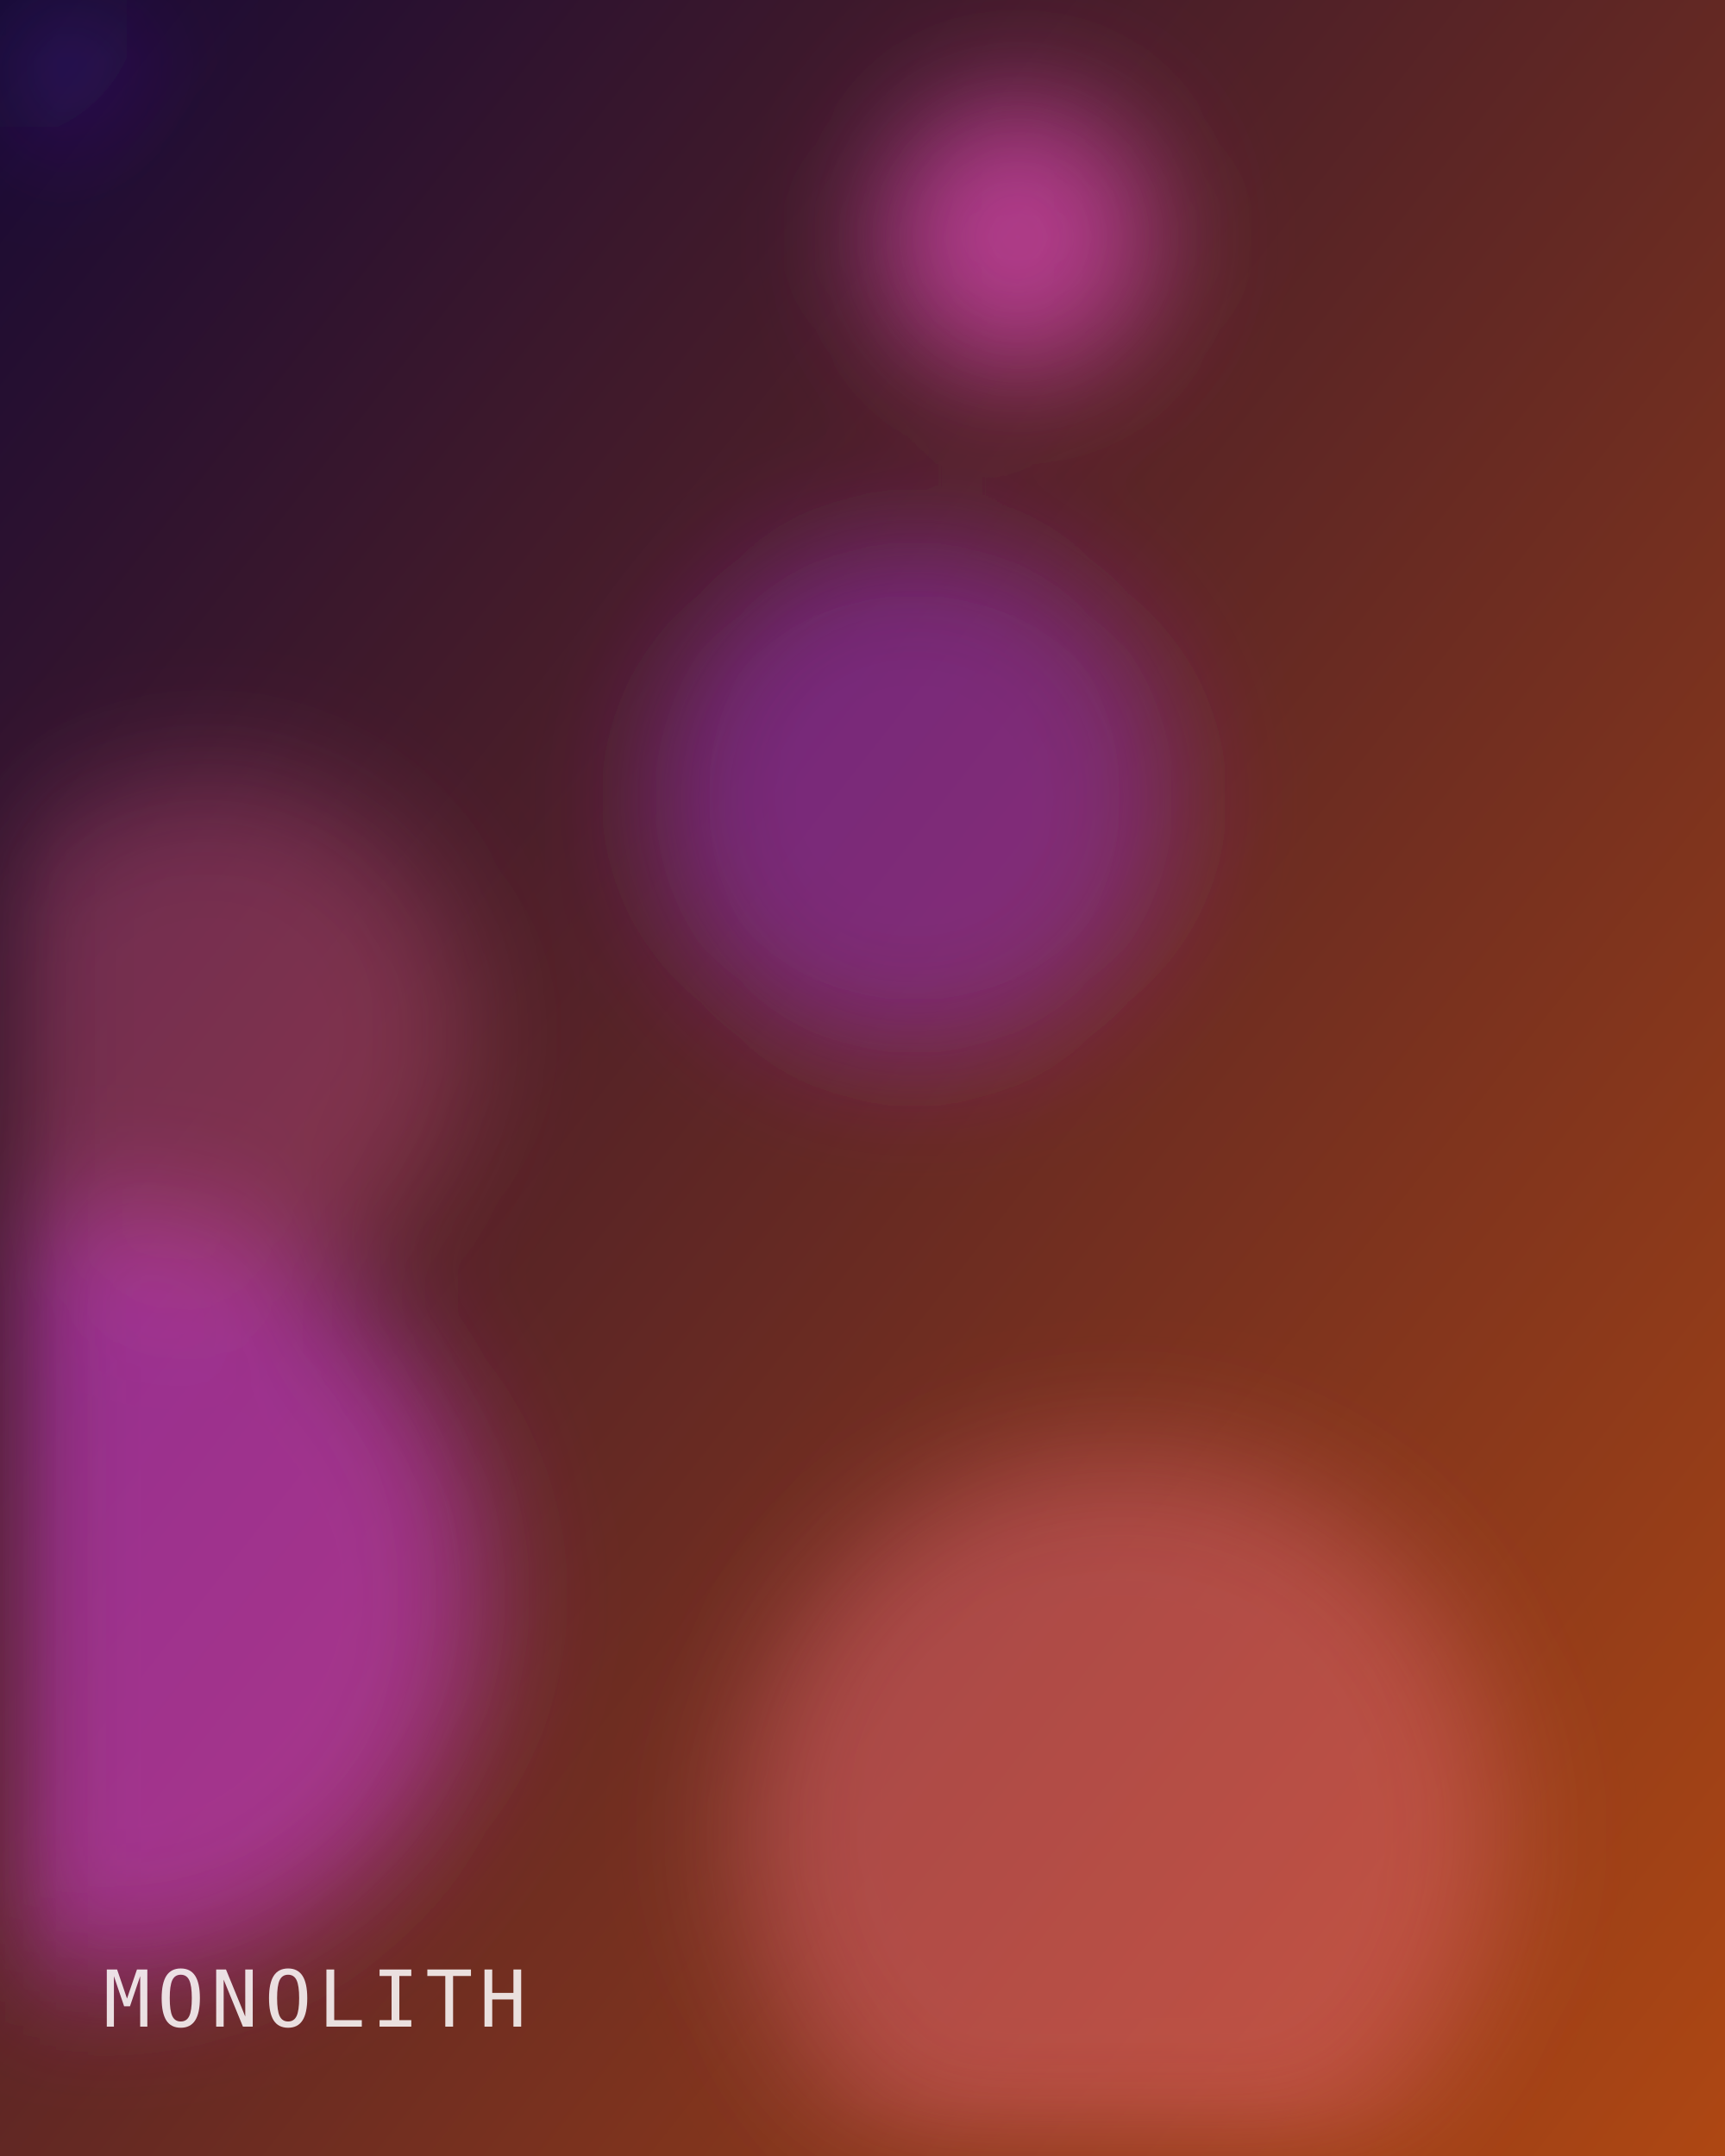
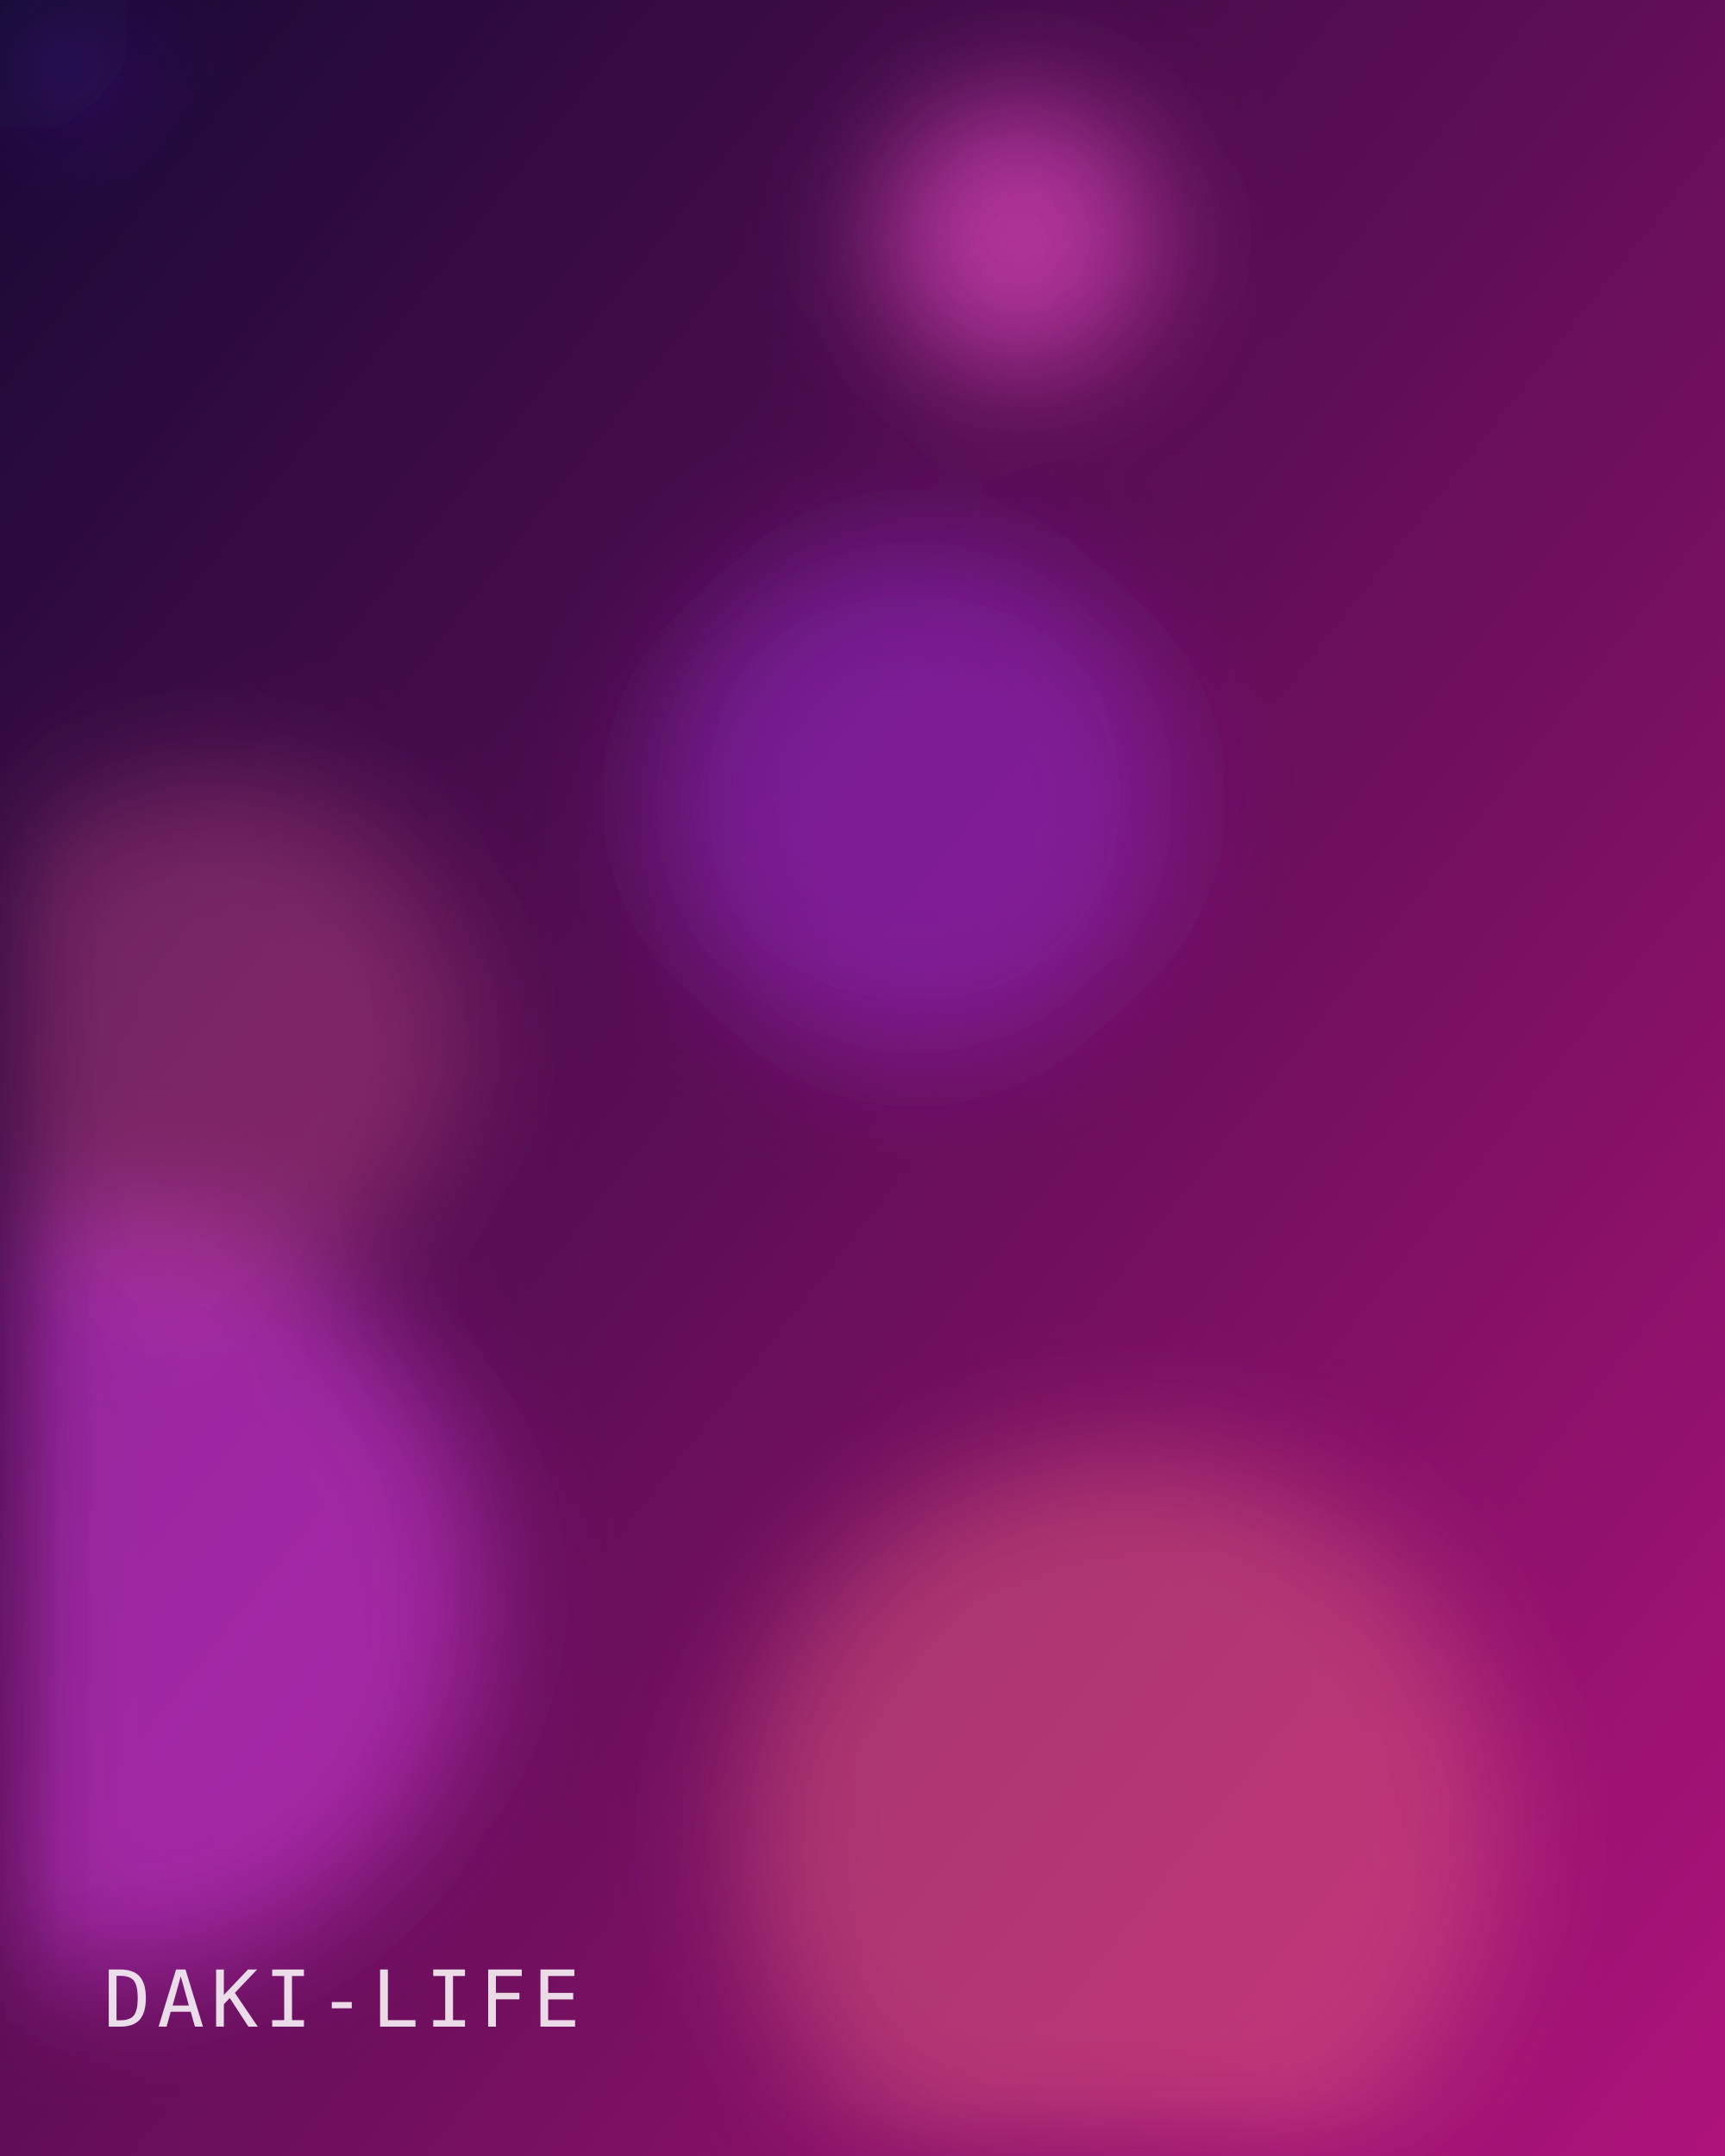
<svg xmlns="http://www.w3.org/2000/svg" width="800" height="1000" viewBox="0 0 800 1000">
  <defs>
    <linearGradient id="g" x1="0" y1="0" x2="1" y2="1">
      <stop offset="0" stop-color="hsl(260 70% 12%)" />
-       <stop offset="1" stop-color="hsl(20 80% 38%)" />
+       <stop offset="1" stop-color="hsl(320 80% 38%)" />
    </linearGradient>
    <filter id="b">
      <feGaussianBlur stdDeviation="28.571" />
    </filter>
  </defs>
  <rect width="800" height="1000" fill="url(#g)" />
  <g filter="url(#b)">
    <circle cx="0" cy="0" r="64" fill="hsl(260 90% 55% / 0.3)" />
    <circle cx="424" cy="370" r="120" fill="hsl(278 90% 58% / 0.4)" />
    <circle cx="48" cy="740" r="176" fill="hsl(296 90% 61% / 0.5)" />
    <circle cx="472" cy="110" r="64" fill="hsl(314 90% 64% / 0.6)" />
    <circle cx="96" cy="480" r="120" fill="hsl(332 90% 67% / 0.3)" />
    <circle cx="520" cy="850" r="176" fill="hsl(350 90% 70% / 0.4)" />
  </g>
-   <text x="48" y="940" fill="rgba(255,255,255,.85)" font-family="monospace" font-size="36.364" letter-spacing="3">MONOLITH</text>
+   <text x="48" y="940" fill="rgba(255,255,255,.85)" font-family="monospace" font-size="36.364" letter-spacing="3">DAKI-LIFE</text>
</svg>
